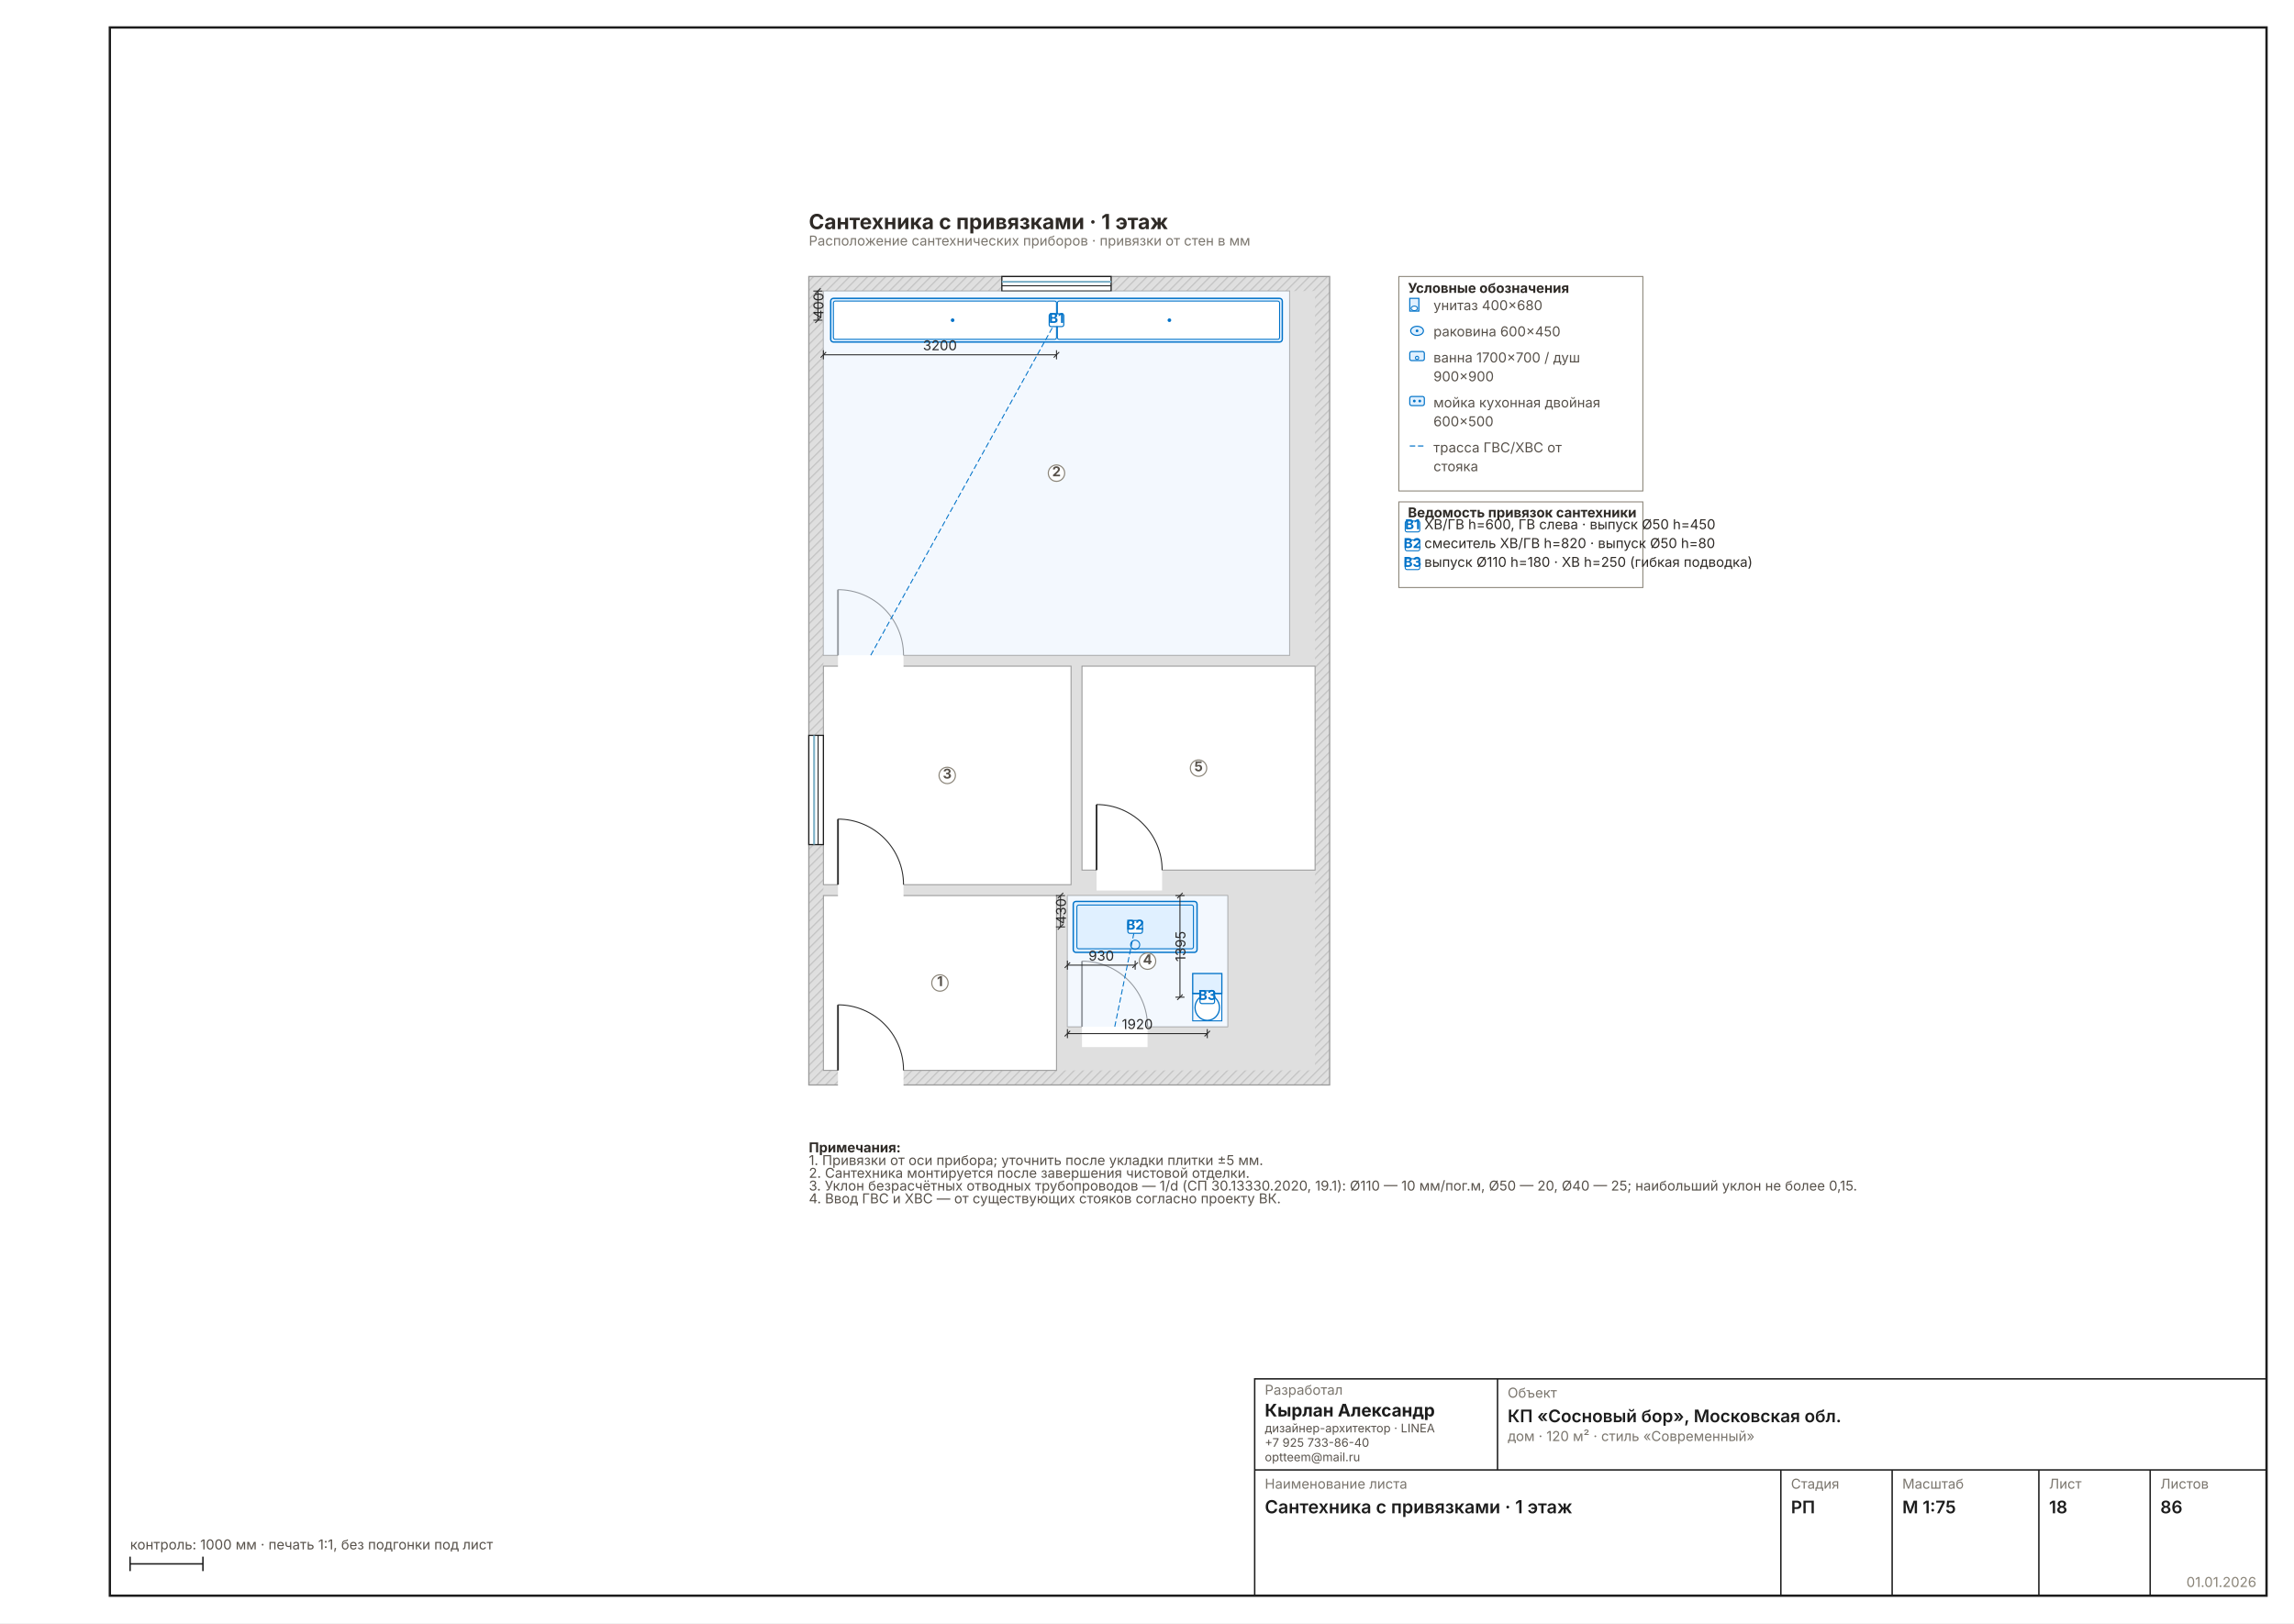
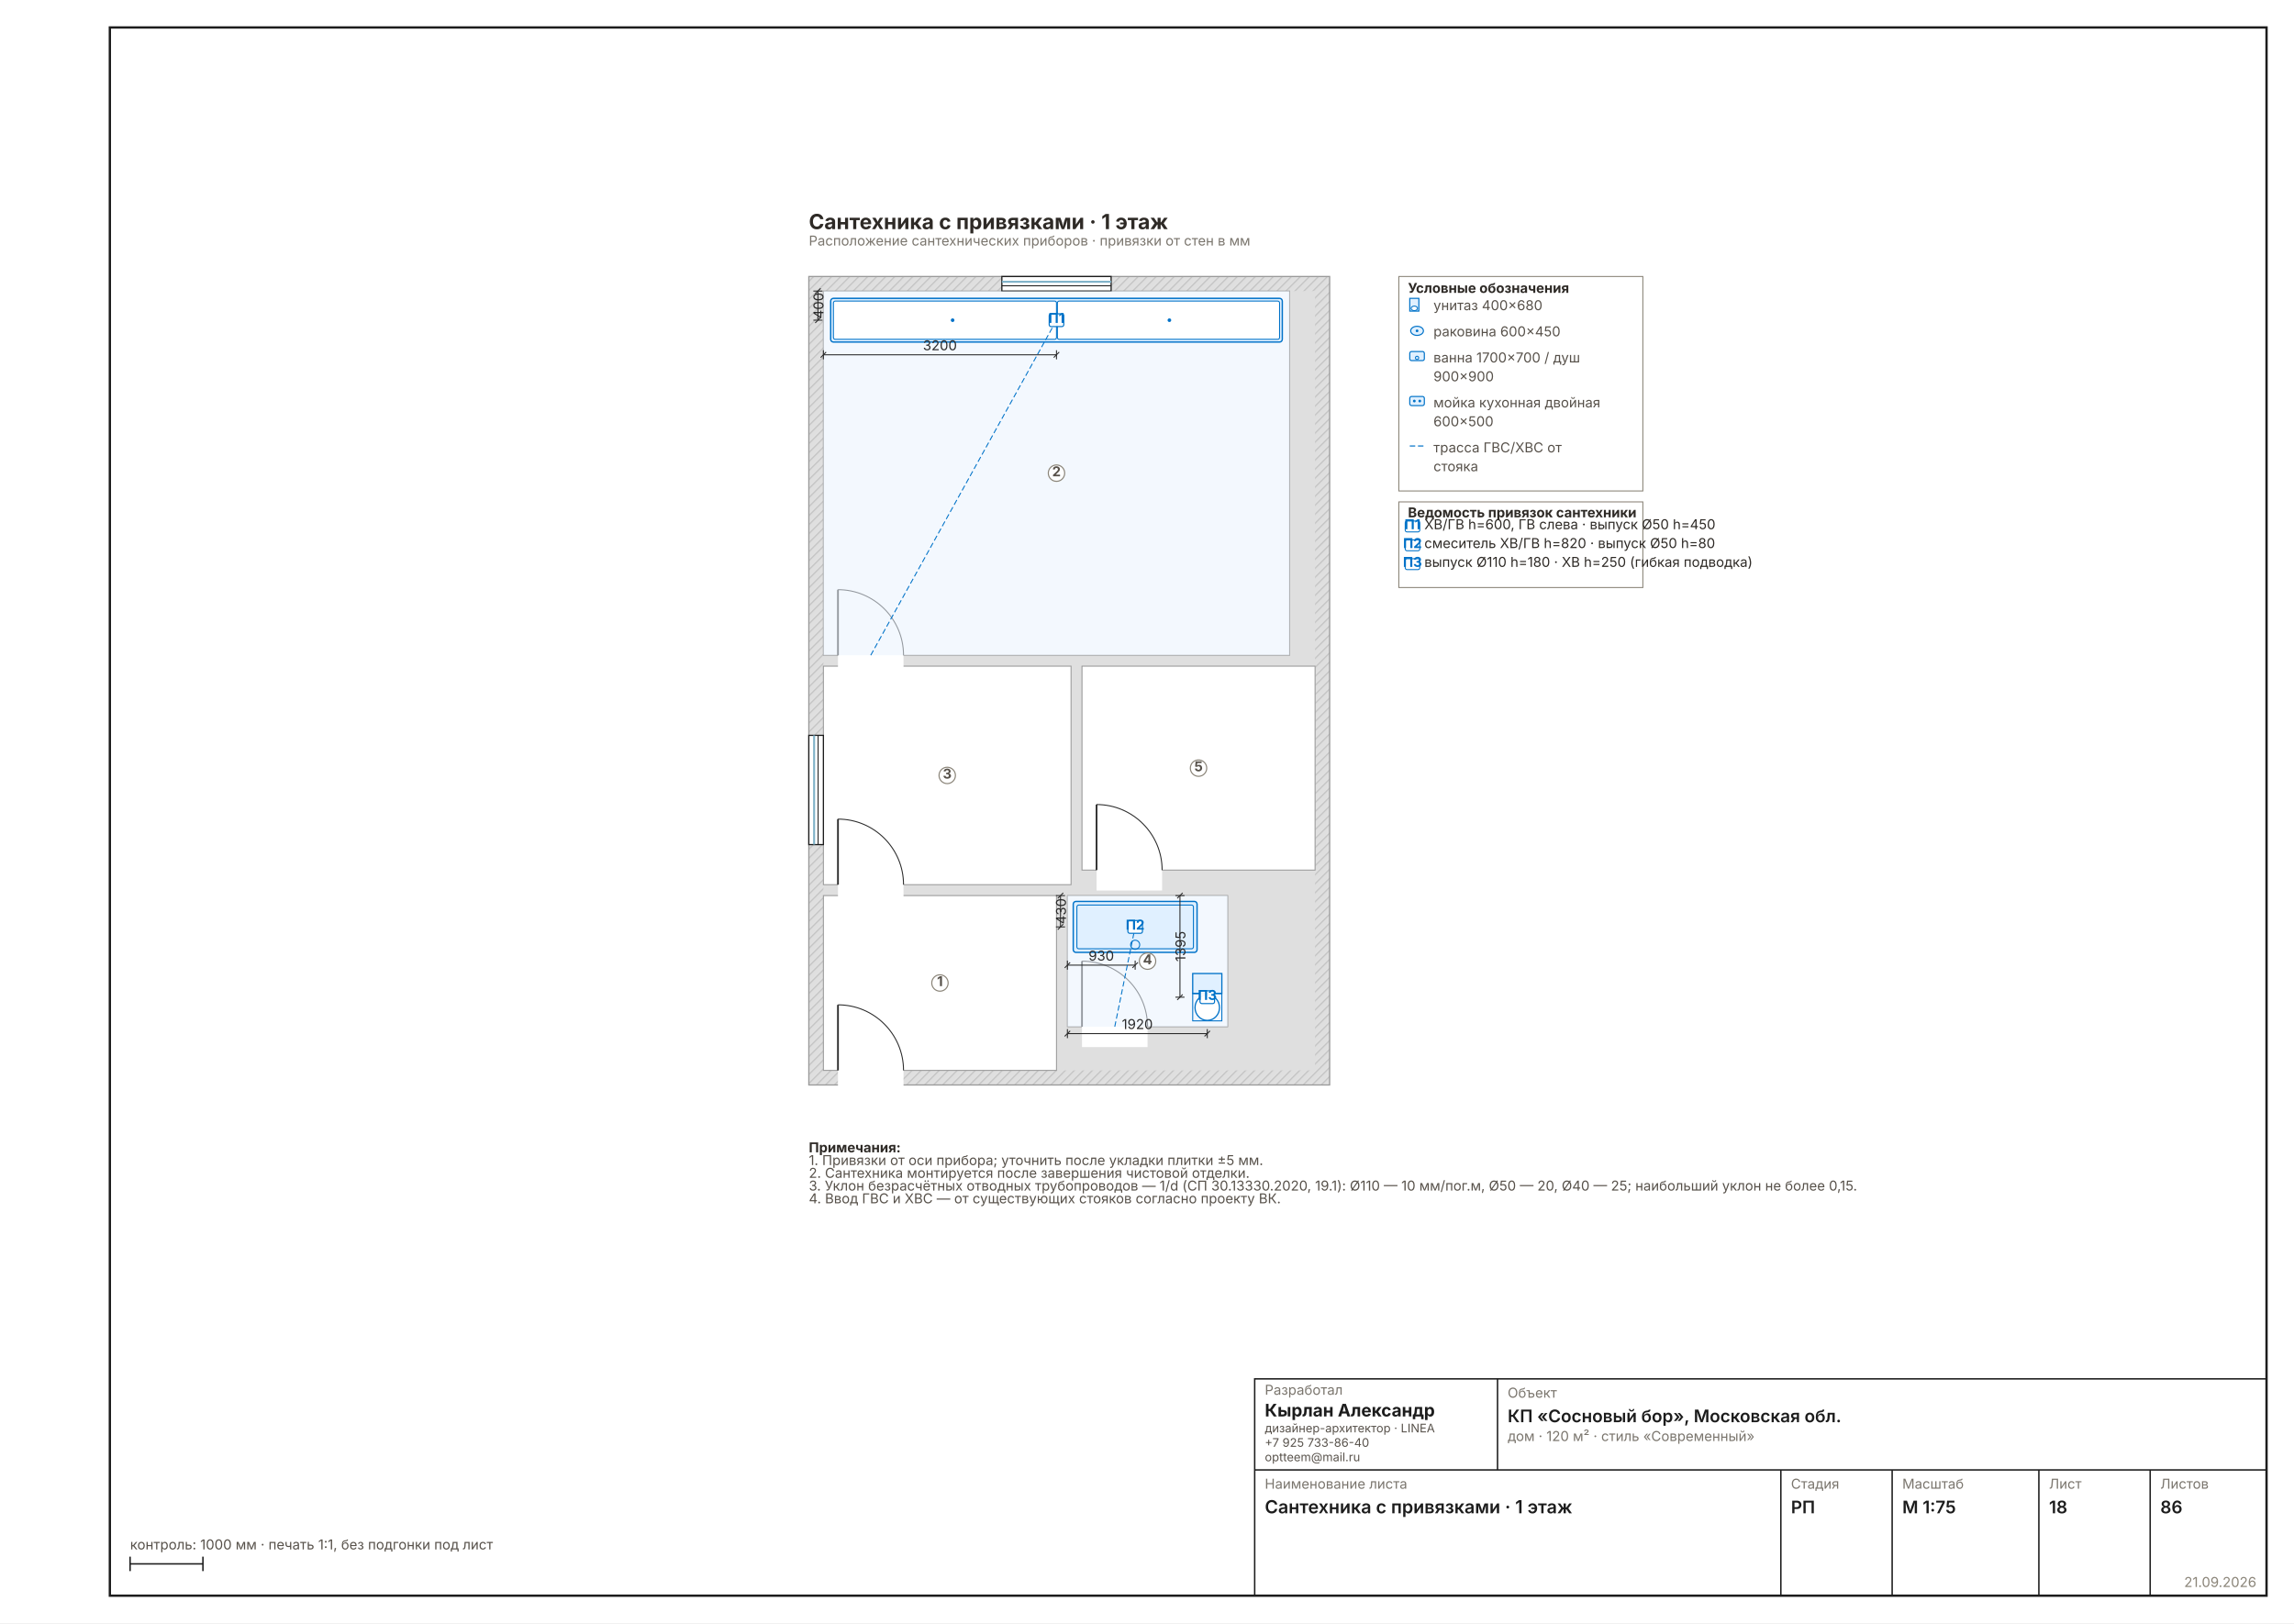
<svg xmlns="http://www.w3.org/2000/svg" width="1587" height="1123" viewBox="0 0 1587 1123" font-family="Inter, &quot;Helvetica Neue&quot;, Arial, sans-serif" data-sheet="plumbing" data-scale="1:75">
  <rect width="1587" height="1123" fill="#FFFFFF" />
  <rect x="76" y="19" width="1492" height="1085" fill="none" stroke="#1C1C1C" stroke-width="1.6" />
  <g transform="translate(515.4593 144.6849) scale(0.6299)">
    <defs>
      <pattern id="wh18" width="7" height="7" patternUnits="userSpaceOnUse" patternTransform="rotate(45)">
        <rect width="7" height="7" fill="#DFDFDF" />
        <line x1="0" y1="0" x2="0" y2="7" stroke="#C4C4C4" stroke-width="2.70" />
      </pattern>
    </defs>
    <rect x="70" y="74" width="572" height="888" fill="url(#wh18)" stroke="#9A9A9A" stroke-width="1.35" />
    <rect x="86" y="90" width="540" height="856" fill="#DFDFDF" />
    <rect x="86" y="754" width="256" height="192" fill="#FFFFFF" stroke="#9A9A9A" stroke-width="1.08" />
    <rect x="86" y="90" width="512" height="400" fill="#FFFFFF" stroke="#9A9A9A" stroke-width="1.08" />
    <rect x="86" y="502" width="272" height="240" fill="#FFFFFF" stroke="#9A9A9A" stroke-width="1.08" />
    <rect x="354" y="754" width="176" height="144" fill="#FFFFFF" stroke="#9A9A9A" stroke-width="1.08" />
    <rect x="370" y="502" width="256" height="224" fill="#FFFFFF" stroke="#9A9A9A" stroke-width="1.08" />
    <rect x="102" y="942.8" width="72" height="25.6" fill="#FFFFFF" />
    <line x1="102" y1="946" x2="102" y2="874" stroke="#2A2A2A" stroke-width="1.89" />
    <path d="M 174 946 A 72 72 0 0 0 102 874" fill="none" stroke="#2A2A2A" stroke-width="1.08" />
    <rect x="102" y="486.8" width="72" height="25.6" fill="#FFFFFF" />
    <line x1="102" y1="490" x2="102" y2="418" stroke="#2A2A2A" stroke-width="1.89" />
    <path d="M 174 490 A 72 72 0 0 0 102 418" fill="none" stroke="#2A2A2A" stroke-width="1.08" />
    <rect x="102" y="738.8" width="72" height="25.6" fill="#FFFFFF" />
    <line x1="102" y1="742" x2="102" y2="670" stroke="#2A2A2A" stroke-width="1.89" />
    <path d="M 174 742 A 72 72 0 0 0 102 670" fill="none" stroke="#2A2A2A" stroke-width="1.08" />
    <rect x="370" y="894.8" width="72" height="25.6" fill="#FFFFFF" />
    <line x1="370" y1="898" x2="370" y2="826" stroke="#2A2A2A" stroke-width="1.89" />
    <path d="M 442 898 A 72 72 0 0 0 370 826" fill="none" stroke="#2A2A2A" stroke-width="1.08" />
    <rect x="386" y="722.8" width="72" height="25.6" fill="#FFFFFF" />
    <line x1="386" y1="726" x2="386" y2="654" stroke="#2A2A2A" stroke-width="1.89" />
    <path d="M 458 726 A 72 72 0 0 0 386 654" fill="none" stroke="#2A2A2A" stroke-width="1.08" />
    <rect x="282" y="74" width="120" height="16" fill="#FFFFFF" stroke="#1C1C1C" stroke-width="1.35" />
    <line x1="282" y1="79.8" x2="402" y2="79.8" stroke="#7FB2C8" stroke-width="2.16" />
    <line x1="282" y1="84.2" x2="402" y2="84.2" stroke="#1C1C1C" stroke-width="1.08" />
    <rect x="70" y="578" width="16" height="120" fill="#FFFFFF" stroke="#1C1C1C" stroke-width="1.35" />
    <line x1="75.8" y1="578" x2="75.8" y2="698" stroke="#7FB2C8" stroke-width="2.16" />
    <line x1="80.2" y1="578" x2="80.2" y2="698" stroke="#1C1C1C" stroke-width="1.08" />
    <rect x="86" y="90" width="512" height="400" fill="#E8F2FC" fill-opacity="0.55" stroke="none" />
    <rect x="354" y="754" width="176" height="144" fill="#E8F2FC" fill-opacity="0.55" stroke="none" />
    <rect x="94" y="98" width="496" height="48" fill="#E0F0FF" stroke="#0072C8" stroke-width="1.49" rx="3" />
    <rect x="97" y="101" width="245" height="42" fill="#FFF" stroke="#0072C8" stroke-width="1.08" rx="2" />
    <rect x="343" y="101" width="244" height="42" fill="#FFF" stroke="#0072C8" stroke-width="1.08" rx="2" />
    <circle cx="227.92" cy="122" r="2" fill="#0072C8" />
    <circle cx="466" cy="122" r="2" fill="#0072C8" />
    <g data-el="dim" stroke="#2A2A2A" stroke-width="1.08" fill="none">
      <line x1="86" y1="160" x2="342" y2="160" />
      <line x1="86" y1="155" x2="86" y2="165" />
      <line x1="342" y1="155" x2="342" y2="165" />
      <line x1="83" y1="163" x2="89" y2="157" />
      <line x1="339" y1="163" x2="345" y2="157" />
    </g>
    <text x="214" y="155" font-size="15.00" fill="#2A2A2A" text-anchor="middle">3200</text>
    <g data-el="dim" stroke="#2A2A2A" stroke-width="1.08" fill="none">
      <line x1="80" y1="90" x2="80" y2="122" />
      <line x1="75" y1="90" x2="85" y2="90" />
      <line x1="75" y1="122" x2="85" y2="122" />
      <line x1="77" y1="93" x2="83" y2="87" />
      <line x1="77" y1="125" x2="83" y2="119" />
    </g>
    <text x="86" y="106" font-size="15.00" fill="#2A2A2A" transform="rotate(-90 86 106)" text-anchor="middle">400</text>
    <line x1="138" y1="490" x2="342" y2="122" stroke="#0072C8" stroke-width="1.08" stroke-dasharray="6 3" />
    <rect x="360.4" y="760.4" width="136" height="56" fill="#E0F0FF" stroke="#0072C8" stroke-width="1.49" rx="3" />
    <rect x="364.4" y="764.4" width="128" height="48" fill="none" stroke="#0072C8" stroke-width="1.08" rx="2" />
    <circle cx="428.4" cy="808" r="5" fill="none" stroke="#0072C8" stroke-width="1.08" />
    <g data-el="dim" stroke="#2A2A2A" stroke-width="1.08" fill="none">
      <line x1="354" y1="830.4" x2="428.4" y2="830.4" />
      <line x1="354" y1="825.4" x2="354" y2="835.4" />
      <line x1="428.4" y1="825.4" x2="428.4" y2="835.4" />
      <line x1="351" y1="833.4" x2="357" y2="827.4" />
      <line x1="425.4" y1="833.4" x2="431.4" y2="827.4" />
    </g>
    <text x="391.2" y="825.4" font-size="15.00" fill="#2A2A2A" text-anchor="middle">930</text>
    <g data-el="dim" stroke="#2A2A2A" stroke-width="1.08" fill="none">
      <line x1="346.4" y1="754" x2="346.4" y2="788.4" />
      <line x1="341.4" y1="754" x2="351.4" y2="754" />
      <line x1="341.4" y1="788.4" x2="351.4" y2="788.4" />
      <line x1="343.4" y1="757" x2="349.4" y2="751" />
      <line x1="343.4" y1="791.4" x2="349.4" y2="785.4" />
    </g>
    <text x="352.4" y="771.2" font-size="15.00" fill="#2A2A2A" transform="rotate(-90 352.4 771.2)" text-anchor="middle">430</text>
    <rect x="491.6" y="839.6" width="32" height="21.84" fill="#E0F0FF" stroke="#0072C8" stroke-width="1.35" />
    <line x1="491.6" y1="861.44" x2="523.6" y2="861.44" stroke="#0072C8" stroke-width="1.22" />
    <rect x="491.6" y="861.44" width="32" height="30.16" fill="none" stroke="#0072C8" stroke-width="1.08" />
    <ellipse cx="507.6" cy="877.04" rx="13.44" ry="14.04" fill="#FFF" stroke="#0072C8" stroke-width="1.35" />
    <g data-el="dim" stroke="#2A2A2A" stroke-width="1.08" fill="none">
      <line x1="354" y1="905.6" x2="507.6" y2="905.6" />
      <line x1="354" y1="900.6" x2="354" y2="910.6" />
      <line x1="507.6" y1="900.6" x2="507.6" y2="910.6" />
      <line x1="351" y1="908.6" x2="357" y2="902.6" />
      <line x1="504.6" y1="908.6" x2="510.6" y2="902.6" />
    </g>
    <text x="430.8" y="900.6" font-size="15.00" fill="#2A2A2A" text-anchor="middle">1920</text>
    <g data-el="dim" stroke="#2A2A2A" stroke-width="1.08" fill="none">
      <line x1="477.6" y1="754" x2="477.6" y2="865.6" />
      <line x1="472.6" y1="754" x2="482.6" y2="754" />
      <line x1="472.6" y1="865.6" x2="482.6" y2="865.6" />
      <line x1="474.6" y1="757" x2="480.6" y2="751" />
      <line x1="474.6" y1="868.6" x2="480.6" y2="862.6" />
    </g>
    <text x="483.6" y="809.8" font-size="15.00" fill="#2A2A2A" transform="rotate(-90 483.6 809.8)" text-anchor="middle">1395</text>
    <line x1="406" y1="898" x2="428.4" y2="788.4" stroke="#0072C8" stroke-width="1.08" stroke-dasharray="6 3" />
    <rect x="334" y="115" width="16" height="14" rx="2" fill="#FFFFFFEE" stroke="#0072C8" stroke-width="1.22" />
-     <text x="342" y="125" font-size="15.00" font-weight="700" text-anchor="middle" fill="#0072C8">В1</text>
+     <text x="342" y="125" font-size="15.00" font-weight="700" text-anchor="middle" fill="#0072C8">П1</text>
    <rect x="420.4" y="781.4" width="16" height="14" rx="2" fill="#FFFFFFEE" stroke="#0072C8" stroke-width="1.22" />
-     <text x="428.4" y="791.4" font-size="15.00" font-weight="700" text-anchor="middle" fill="#0072C8">В2</text>
+     <text x="428.4" y="791.4" font-size="15.00" font-weight="700" text-anchor="middle" fill="#0072C8">П2</text>
    <rect x="499.6" y="858.6" width="16" height="14" rx="2" fill="#FFFFFFEE" stroke="#0072C8" stroke-width="1.22" />
-     <text x="507.6" y="868.6" font-size="15.00" font-weight="700" text-anchor="middle" fill="#0072C8">В3</text>
+     <text x="507.6" y="868.6" font-size="15.00" font-weight="700" text-anchor="middle" fill="#0072C8">П3</text>
    <g data-el="room" />
    <circle cx="214" cy="850" r="9" fill="#FFFFFFD9" stroke="#8A8478" stroke-width="1.22" />
    <text x="214" y="853.5" font-size="15.00" font-weight="700" text-anchor="middle" fill="#57514A">1</text>
    <circle cx="342" cy="290" r="9" fill="#FFFFFFD9" stroke="#8A8478" stroke-width="1.22" />
    <text x="342" y="293.5" font-size="15.00" font-weight="700" text-anchor="middle" fill="#57514A">2</text>
    <circle cx="222" cy="622" r="9" fill="#FFFFFFD9" stroke="#8A8478" stroke-width="1.22" />
    <text x="222" y="625.5" font-size="15.00" font-weight="700" text-anchor="middle" fill="#57514A">3</text>
    <circle cx="442" cy="826" r="9" fill="#FFFFFFD9" stroke="#8A8478" stroke-width="1.22" />
    <text x="442" y="829.5" font-size="15.00" font-weight="700" text-anchor="middle" fill="#57514A">4</text>
    <circle cx="498" cy="614" r="9" fill="#FFFFFFD9" stroke="#8A8478" stroke-width="1.22" />
    <text x="498" y="617.5" font-size="15.00" font-weight="700" text-anchor="middle" fill="#57514A">5</text>
    <g data-el="legend">
      <rect x="718" y="74" width="268" height="235.564" fill="none" stroke="#8A8478" stroke-width="1.08" />
      <text x="728" y="92" font-size="15.00" font-weight="700" fill="#2E2A26">Условные обозначения</text>
      <rect x="730" y="98" width="10" height="14" fill="#E0F0FF" stroke="#0072C8" stroke-width="1.22" />
      <ellipse cx="735" cy="109" rx="3.5" ry="2.5" fill="#FFF" stroke="#0072C8" stroke-width="1.08" />
      <text x="756" y="111" font-size="15.00" fill="#57514A">унитаз 400×680</text>
      <ellipse cx="738" cy="133.695" rx="7" ry="5" fill="#E0F0FF" stroke="#0072C8" stroke-width="1.22" />
      <circle cx="738" cy="133.695" r="1.5" fill="#0072C8" />
      <text x="756" y="139.695" font-size="15.00" fill="#57514A">раковина 600×450</text>
      <rect x="730" y="156.391" width="16" height="10" fill="#E0F0FF" stroke="#0072C8" stroke-width="1.22" rx="2" />
      <circle cx="738" cy="163.391" r="1.8" fill="none" stroke="#0072C8" stroke-width="1.08" />
      <text x="756" y="168.391" font-size="15.00" fill="#57514A">ванна 1700×700 / душ</text>
      <text x="756" y="189.086" font-size="15.00" fill="#57514A">900×900</text>
      <rect x="730" y="205.782" width="16" height="10" fill="#E0F0FF" stroke="#0072C8" stroke-width="1.22" rx="2" />
      <circle cx="735" cy="210.782" r="1.5" fill="#0072C8" />
      <circle cx="741" cy="210.782" r="1.5" fill="#0072C8" />
      <text x="756" y="217.782" font-size="15.00" fill="#57514A">мойка кухонная двойная</text>
      <text x="756" y="238.477" font-size="15.00" fill="#57514A">600×500</text>
      <line x1="730" y1="260.173" x2="746" y2="260.173" stroke="#0072C8" stroke-width="1.22" stroke-dasharray="6 3" />
      <text x="756" y="267.173" font-size="15.00" fill="#57514A">трасса ГВС/ХВС от</text>
      <text x="756" y="287.868" font-size="15.00" fill="#57514A">стояка</text>
    </g>
    <rect x="718" y="321.564" width="268" height="94.086" fill="none" stroke="#8A8478" stroke-width="1.08" />
    <text x="728" y="338.564" font-size="15.00" font-weight="700" fill="#2E2A26">Ведомость привязок сантехники</text>
    <rect x="725" y="342.564" width="16" height="12" rx="2" fill="none" stroke="#0072C8" stroke-width="1.08" />
-     <text x="733" y="351.564" font-size="15.00" font-weight="700" text-anchor="middle" fill="#0072C8">В1</text>
+     <text x="733" y="351.564" font-size="15.00" font-weight="700" text-anchor="middle" fill="#0072C8">П1</text>
    <text x="746" y="351.564" font-size="15.00" fill="#2E2A26">ХВ/ГВ h=600, ГВ слева · выпуск Ø50 h=450</text>
    <rect x="725" y="363.259" width="16" height="12" rx="2" fill="none" stroke="#0072C8" stroke-width="1.08" />
-     <text x="733" y="372.259" font-size="15.00" font-weight="700" text-anchor="middle" fill="#0072C8">В2</text>
+     <text x="733" y="372.259" font-size="15.00" font-weight="700" text-anchor="middle" fill="#0072C8">П2</text>
    <text x="746" y="372.259" font-size="15.00" fill="#2E2A26">смеситель ХВ/ГВ h=820 · выпуск Ø50 h=80</text>
    <rect x="725" y="383.955" width="16" height="12" rx="2" fill="none" stroke="#0072C8" stroke-width="1.08" />
-     <text x="733" y="392.955" font-size="15.00" font-weight="700" text-anchor="middle" fill="#0072C8">В3</text>
+     <text x="733" y="392.955" font-size="15.00" font-weight="700" text-anchor="middle" fill="#0072C8">П3</text>
    <text x="746" y="392.955" font-size="15.00" fill="#2E2A26">выпуск Ø110 h=180 · ХВ h=250 (гибкая подводка)</text>
    <g data-el="notes" />
    <text x="70" y="1036" font-size="15.00" font-weight="700" fill="#2E2A26">Примечания:</text>
    <text x="70" y="1050" font-size="15.00" fill="#57514A">1. Привязки от оси прибора; уточнить после укладки плитки ±5 мм.</text>
    <text x="70" y="1064" font-size="15.00" fill="#57514A">2. Сантехника монтируется после завершения чистовой отделки.</text>
    <text x="70" y="1078" font-size="15.00" fill="#57514A">3. Уклон безрасчётных отводных трубопроводов — 1/d (СП 30.13330.2020, 19.1): Ø110 — 10 мм/пог.м, Ø50 — 20, Ø40 — 25; наибольший уклон не более 0,15.</text>
    <text x="70" y="1092" font-size="15.00" fill="#57514A">4. Ввод ГВС и ХВС — от существующих стояков согласно проекту ВК.</text>
    <text x="70" y="22" font-size="22.95" font-weight="700" fill="#2E2A26">Сантехника с привязками · 1 этаж</text>
    <text x="70" y="40" font-size="15.00" fill="#7A756D">Расположение сантехнических приборов · привязки от стен в мм</text>
  </g>
  <g data-el="stamp" stroke="#1C1C1C" stroke-width="1" fill="none">
    <rect x="868" y="954" width="700" height="150" />
    <line x1="868" y1="1017" x2="1568" y2="1017" />
    <line x1="1036" y1="954" x2="1036" y2="1017" />
    <line x1="1232" y1="1017" x2="1232" y2="1104" />
    <line x1="1309" y1="1017" x2="1309" y2="1104" />
    <line x1="1410.5" y1="1017" x2="1410.5" y2="1104" />
    <line x1="1487.5" y1="1017" x2="1487.5" y2="1104" />
  </g>
  <text x="875" y="965" font-size="9.5" fill="#7A756D">Разработал</text>
  <text x="875" y="980" font-size="12" font-weight="700" fill="#1C1C1C">Кырлан Александр</text>
  <text x="875" y="991" font-size="8.2" fill="#57514A">дизайнер-архитектор · LINEA</text>
  <text x="875" y="1001" font-size="8.2" fill="#57514A">+7 925 733-86-40</text>
  <text x="875" y="1011" font-size="8.2" fill="#57514A">optteem@mail.ru</text>
  <text x="1043" y="967" font-size="9.5" fill="#7A756D">Объект</text>
  <text x="1043" y="984" font-size="12" font-weight="600" fill="#1C1C1C">КП «Сосновый бор», Московская обл.</text>
  <text x="1043" y="997" font-size="9.5" fill="#7A756D">дом · 120 м² · стиль «Современный»</text>
  <text x="875" y="1030" font-size="9.5" fill="#7A756D">Наименование листа</text>
  <text x="875" y="1047" font-size="12.5" font-weight="600" fill="#1C1C1C">Сантехника с привязками · 1 этаж</text>
  <text x="1239" y="1030" font-size="9.5" fill="#7A756D">Стадия</text>
  <text x="1239" y="1047" font-size="12" font-weight="600" fill="#1C1C1C">РП</text>
  <text x="1316" y="1030" font-size="9.5" fill="#7A756D">Масштаб</text>
  <text x="1316" y="1047" font-size="12" font-weight="600" fill="#1C1C1C">М 1:75</text>
  <text x="1417.5" y="1030" font-size="9.5" fill="#7A756D">Лист</text>
  <text x="1417.5" y="1047" font-size="12" font-weight="600" fill="#1C1C1C">18</text>
  <text x="1494.5" y="1030" font-size="9.5" fill="#7A756D">Листов</text>
  <text x="1494.5" y="1047" font-size="12" font-weight="600" fill="#1C1C1C">86</text>
-   <text x="1561" y="1098" font-size="9.5" fill="#8A8478" text-anchor="end">01.01.2026</text>
+   <text x="1561" y="1098" font-size="9.5" fill="#8A8478" text-anchor="end">21.09.2026</text>
  <g stroke="#1C1C1C" stroke-width="1">
    <line x1="90" y1="1082" x2="140.392" y2="1082" />
    <line x1="90" y1="1077" x2="90" y2="1087" />
    <line x1="140.392" y1="1077" x2="140.392" y2="1087" />
  </g>
  <text x="90" y="1072" font-size="9.5" fill="#57514A">контроль: 1000 мм · печать 1:1, без подгонки под лист</text>
</svg>
